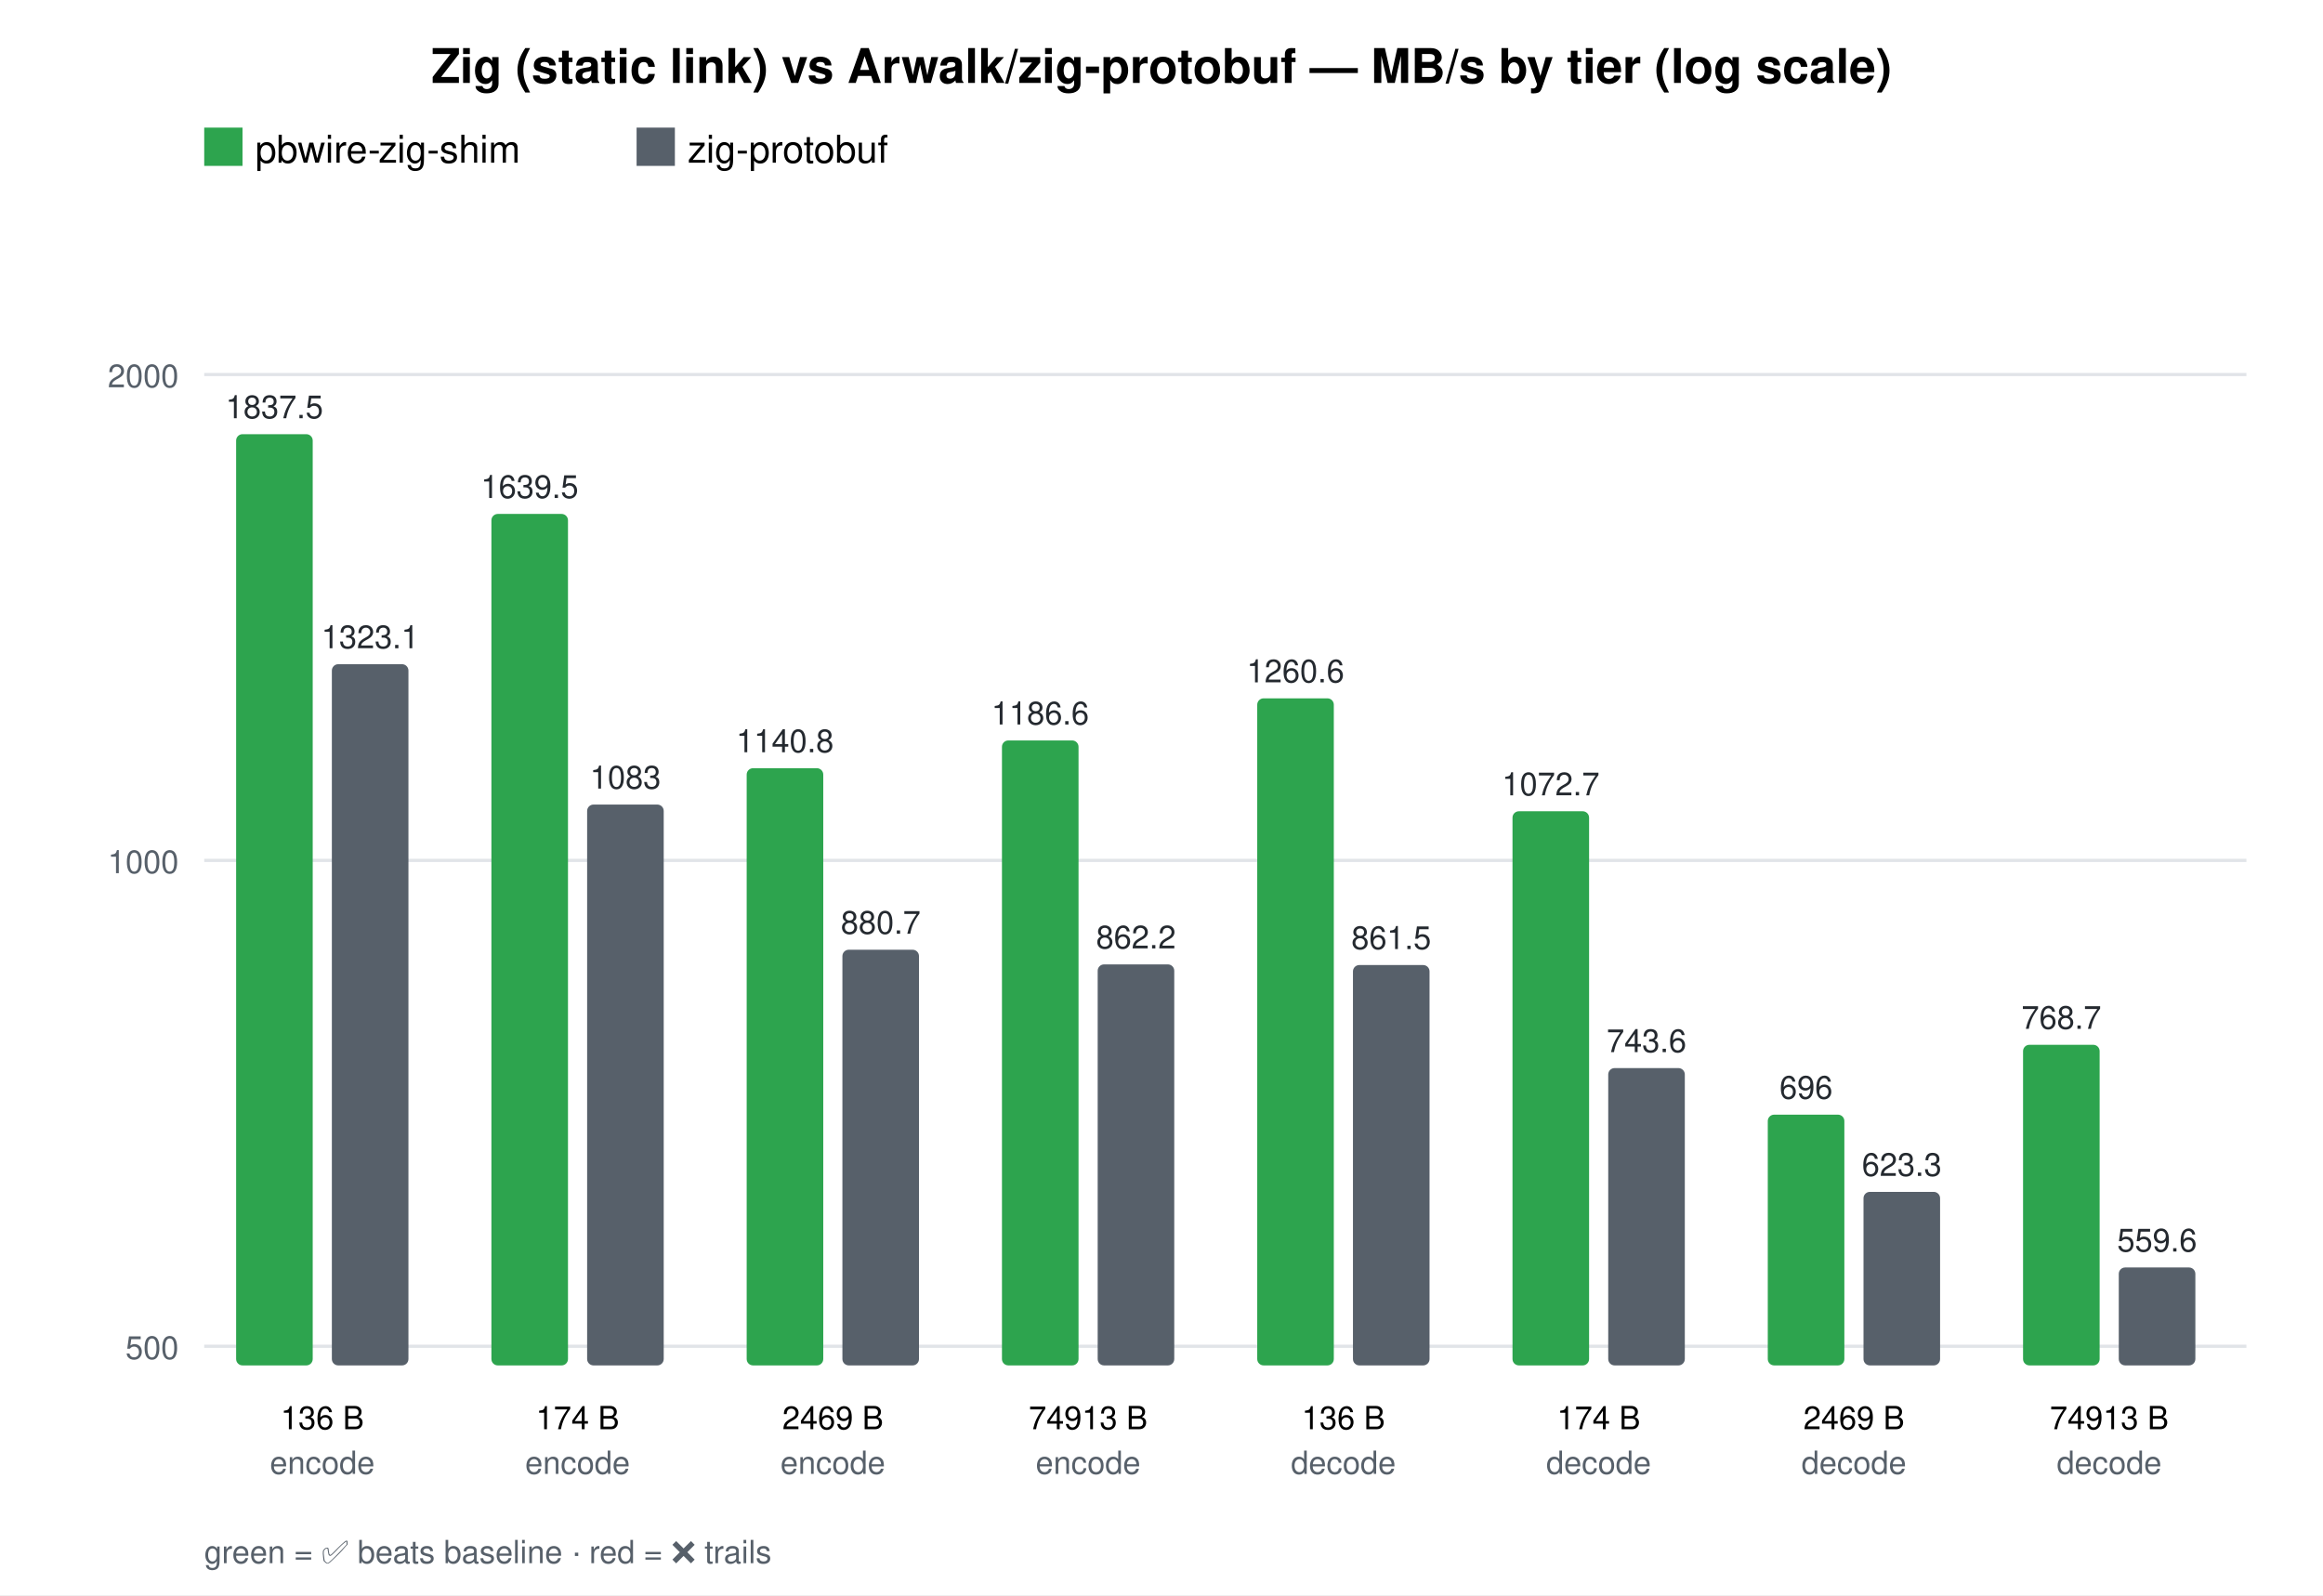
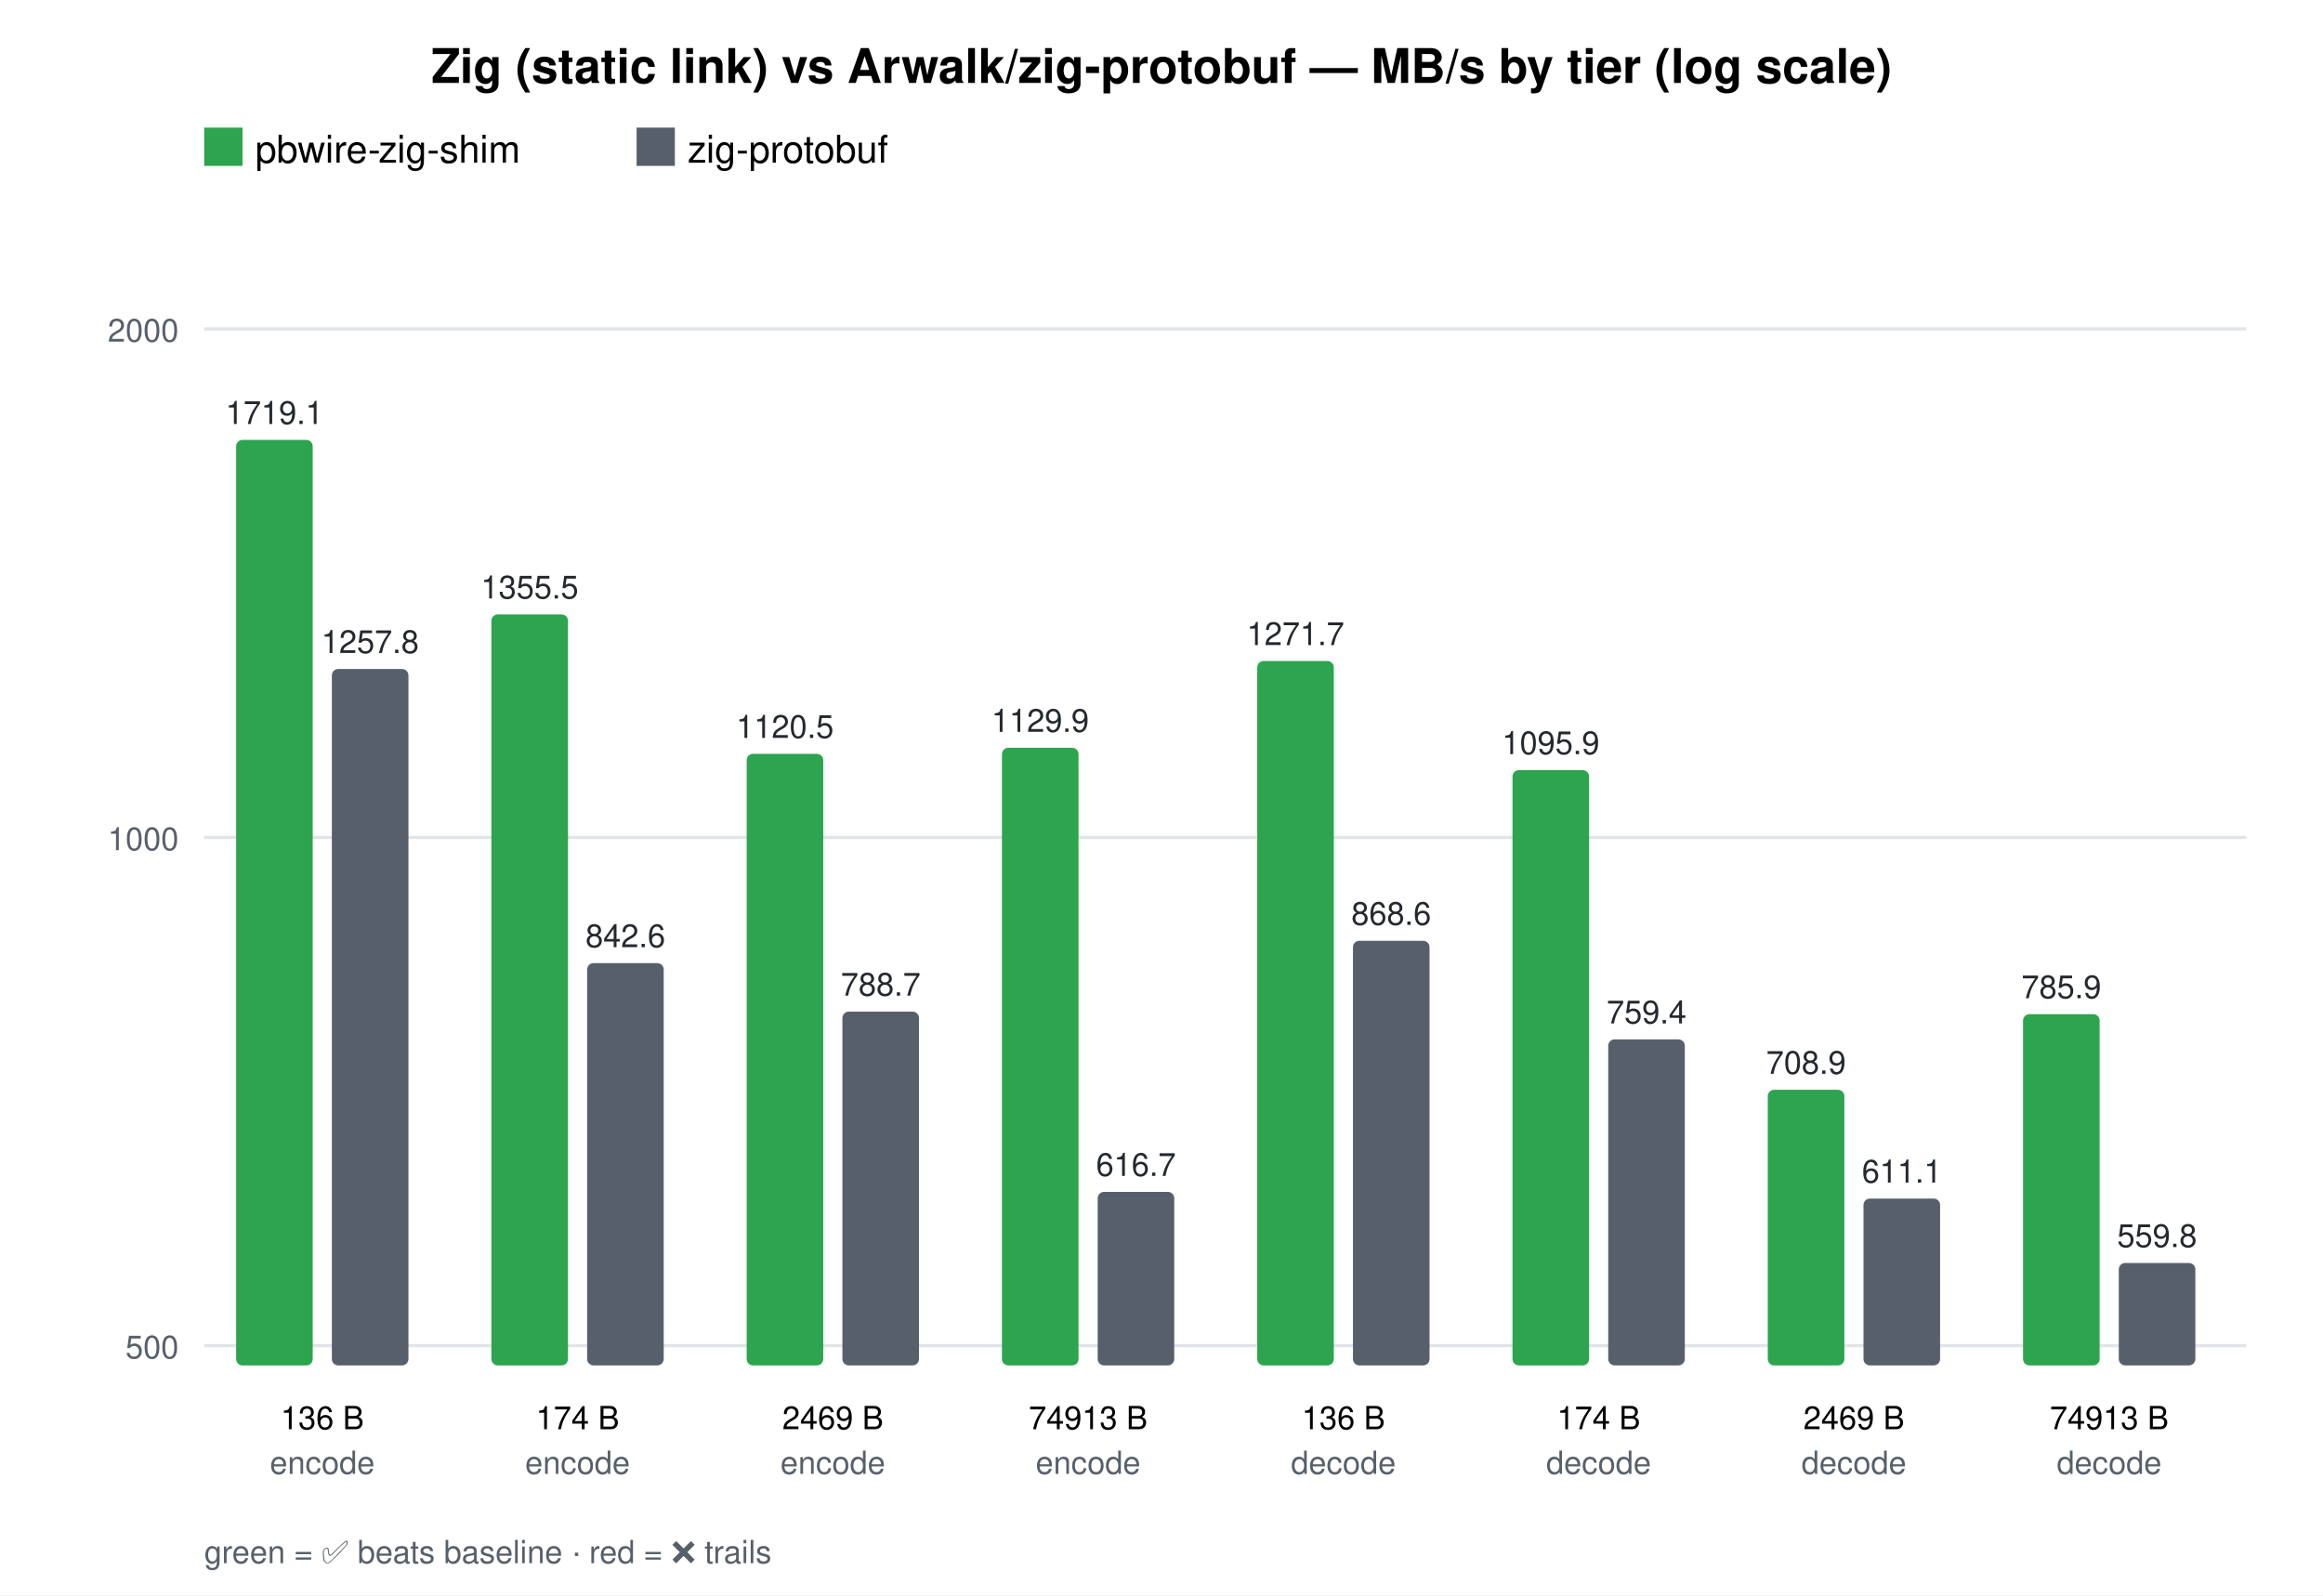
<svg xmlns="http://www.w3.org/2000/svg" width="728" height="500" font-family="Helvetica, Arial, sans-serif">
  <rect width="728" height="500" fill="#ffffff" />
  <text x="364.0" y="26" text-anchor="middle" font-size="15" font-weight="bold">Zig (static link) vs Arwalk/zig-protobuf — MB/s by tier (log scale)</text>
  <rect x="64" y="40" width="12" height="12" fill="#2da44e" />
  <text x="80" y="51" font-size="12">pbwire-zig-shim</text>
  <rect x="199.5" y="40" width="12" height="12" fill="#57606a" />
  <text x="215.5" y="51" font-size="12">zig-protobuf</text>
-   <line x1="64" y1="422.0" x2="704" y2="422.0" stroke="#e1e4e8" />
-   <text x="56" y="426.0" text-anchor="end" font-size="10" fill="#57606a">500</text>
-   <line x1="64" y1="269.7" x2="704" y2="269.7" stroke="#e1e4e8" />
-   <text x="56" y="273.7" text-anchor="end" font-size="10" fill="#57606a">1000</text>
-   <line x1="64" y1="117.4" x2="704" y2="117.4" stroke="#e1e4e8" />
-   <text x="56" y="121.4" text-anchor="end" font-size="10" fill="#57606a">2000</text>
+   <line x1="64" y1="421.8" x2="704" y2="421.8" stroke="#e1e4e8" />
+   <text x="56" y="425.8" text-anchor="end" font-size="10" fill="#57606a">500</text>
+   <line x1="64" y1="262.5" x2="704" y2="262.5" stroke="#e1e4e8" />
+   <text x="56" y="266.5" text-anchor="end" font-size="10" fill="#57606a">1000</text>
+   <line x1="64" y1="103.1" x2="704" y2="103.1" stroke="#e1e4e8" />
+   <text x="56" y="107.1" text-anchor="end" font-size="10" fill="#57606a">2000</text>
  <text x="101.0" y="448" text-anchor="middle" font-size="10">136 B</text>
  <text x="101.0" y="462" text-anchor="middle" font-size="10" fill="#57606a">encode</text>
-   <rect x="74.0" y="136.1" width="24" height="291.9" rx="2" fill="#2da44e" />
-   <text x="86.0" y="131.1" text-anchor="middle" font-size="10" fill="#24292f">1837.5</text>
-   <rect x="104.0" y="208.2" width="24" height="219.8" rx="2" fill="#57606a" />
-   <text x="116.0" y="203.2" text-anchor="middle" font-size="10" fill="#24292f">1323.1</text>
+   <rect x="74.0" y="137.9" width="24" height="290.1" rx="2" fill="#2da44e" />
+   <text x="86.0" y="132.9" text-anchor="middle" font-size="10" fill="#24292f">1719.1</text>
+   <rect x="104.0" y="209.7" width="24" height="218.3" rx="2" fill="#57606a" />
+   <text x="116.0" y="204.7" text-anchor="middle" font-size="10" fill="#24292f">1257.8</text>
  <text x="181.0" y="448" text-anchor="middle" font-size="10">174 B</text>
  <text x="181.0" y="462" text-anchor="middle" font-size="10" fill="#57606a">encode</text>
-   <rect x="154.0" y="161.1" width="24" height="266.9" rx="2" fill="#2da44e" />
-   <text x="166.0" y="156.1" text-anchor="middle" font-size="10" fill="#24292f">1639.5</text>
-   <rect x="184.0" y="252.2" width="24" height="175.8" rx="2" fill="#57606a" />
-   <text x="196.0" y="247.2" text-anchor="middle" font-size="10" fill="#24292f">1083</text>
+   <rect x="154.0" y="192.6" width="24" height="235.4" rx="2" fill="#2da44e" />
+   <text x="166.0" y="187.6" text-anchor="middle" font-size="10" fill="#24292f">1355.5</text>
+   <rect x="184.0" y="301.9" width="24" height="126.1" rx="2" fill="#57606a" />
+   <text x="196.0" y="296.9" text-anchor="middle" font-size="10" fill="#24292f">842.6</text>
  <text x="261.0" y="448" text-anchor="middle" font-size="10">2469 B</text>
  <text x="261.0" y="462" text-anchor="middle" font-size="10" fill="#57606a">encode</text>
-   <rect x="234.0" y="240.8" width="24" height="187.2" rx="2" fill="#2da44e" />
-   <text x="246.0" y="235.8" text-anchor="middle" font-size="10" fill="#24292f">1140.8</text>
-   <rect x="264.0" y="297.7" width="24" height="130.3" rx="2" fill="#57606a" />
-   <text x="276.0" y="292.7" text-anchor="middle" font-size="10" fill="#24292f">880.7</text>
+   <rect x="234.0" y="236.3" width="24" height="191.7" rx="2" fill="#2da44e" />
+   <text x="246.0" y="231.3" text-anchor="middle" font-size="10" fill="#24292f">1120.5</text>
+   <rect x="264.0" y="317.1" width="24" height="110.9" rx="2" fill="#57606a" />
+   <text x="276.0" y="312.1" text-anchor="middle" font-size="10" fill="#24292f">788.7</text>
  <text x="341.0" y="448" text-anchor="middle" font-size="10">74913 B</text>
  <text x="341.0" y="462" text-anchor="middle" font-size="10" fill="#57606a">encode</text>
-   <rect x="314.0" y="232.1" width="24" height="195.9" rx="2" fill="#2da44e" />
-   <text x="326.0" y="227.1" text-anchor="middle" font-size="10" fill="#24292f">1186.6</text>
-   <rect x="344.0" y="302.3" width="24" height="125.7" rx="2" fill="#57606a" />
-   <text x="356.0" y="297.3" text-anchor="middle" font-size="10" fill="#24292f">862.2</text>
+   <rect x="314.0" y="234.4" width="24" height="193.6" rx="2" fill="#2da44e" />
+   <text x="326.0" y="229.4" text-anchor="middle" font-size="10" fill="#24292f">1129.9</text>
+   <rect x="344.0" y="373.6" width="24" height="54.4" rx="2" fill="#57606a" />
+   <text x="356.0" y="368.6" text-anchor="middle" font-size="10" fill="#24292f">616.7</text>
  <text x="421.0" y="448" text-anchor="middle" font-size="10">136 B</text>
  <text x="421.0" y="462" text-anchor="middle" font-size="10" fill="#57606a">decode</text>
-   <rect x="394.0" y="218.9" width="24" height="209.1" rx="2" fill="#2da44e" />
-   <text x="406.0" y="213.9" text-anchor="middle" font-size="10" fill="#24292f">1260.6</text>
-   <rect x="424.0" y="302.5" width="24" height="125.5" rx="2" fill="#57606a" />
-   <text x="436.0" y="297.5" text-anchor="middle" font-size="10" fill="#24292f">861.5</text>
+   <rect x="394.0" y="207.2" width="24" height="220.8" rx="2" fill="#2da44e" />
+   <text x="406.0" y="202.2" text-anchor="middle" font-size="10" fill="#24292f">1271.7</text>
+   <rect x="424.0" y="294.9" width="24" height="133.1" rx="2" fill="#57606a" />
+   <text x="436.0" y="289.9" text-anchor="middle" font-size="10" fill="#24292f">868.6</text>
  <text x="501.0" y="448" text-anchor="middle" font-size="10">174 B</text>
  <text x="501.0" y="462" text-anchor="middle" font-size="10" fill="#57606a">decode</text>
-   <rect x="474.0" y="254.3" width="24" height="173.7" rx="2" fill="#2da44e" />
-   <text x="486.0" y="249.3" text-anchor="middle" font-size="10" fill="#24292f">1072.7</text>
-   <rect x="504.0" y="334.8" width="24" height="93.2" rx="2" fill="#57606a" />
-   <text x="516.0" y="329.8" text-anchor="middle" font-size="10" fill="#24292f">743.6</text>
+   <rect x="474.0" y="241.4" width="24" height="186.6" rx="2" fill="#2da44e" />
+   <text x="486.0" y="236.4" text-anchor="middle" font-size="10" fill="#24292f">1095.9</text>
+   <rect x="504.0" y="325.8" width="24" height="102.2" rx="2" fill="#57606a" />
+   <text x="516.0" y="320.8" text-anchor="middle" font-size="10" fill="#24292f">759.4</text>
  <text x="581.0" y="448" text-anchor="middle" font-size="10">2469 B</text>
  <text x="581.0" y="462" text-anchor="middle" font-size="10" fill="#57606a">decode</text>
-   <rect x="554.0" y="349.4" width="24" height="78.6" rx="2" fill="#2da44e" />
-   <text x="566.0" y="344.4" text-anchor="middle" font-size="10" fill="#24292f">696</text>
-   <rect x="584.0" y="373.6" width="24" height="54.4" rx="2" fill="#57606a" />
-   <text x="596.0" y="368.6" text-anchor="middle" font-size="10" fill="#24292f">623.3</text>
+   <rect x="554.0" y="341.6" width="24" height="86.4" rx="2" fill="#2da44e" />
+   <text x="566.0" y="336.6" text-anchor="middle" font-size="10" fill="#24292f">708.9</text>
+   <rect x="584.0" y="375.7" width="24" height="52.3" rx="2" fill="#57606a" />
+   <text x="596.0" y="370.7" text-anchor="middle" font-size="10" fill="#24292f">611.1</text>
  <text x="661.0" y="448" text-anchor="middle" font-size="10">74913 B</text>
  <text x="661.0" y="462" text-anchor="middle" font-size="10" fill="#57606a">decode</text>
-   <rect x="634.0" y="327.5" width="24" height="100.5" rx="2" fill="#2da44e" />
-   <text x="646.0" y="322.5" text-anchor="middle" font-size="10" fill="#24292f">768.7</text>
-   <rect x="664.0" y="397.3" width="24" height="30.7" rx="2" fill="#57606a" />
-   <text x="676.0" y="392.3" text-anchor="middle" font-size="10" fill="#24292f">559.6</text>
+   <rect x="634.0" y="317.9" width="24" height="110.1" rx="2" fill="#2da44e" />
+   <text x="646.0" y="312.9" text-anchor="middle" font-size="10" fill="#24292f">785.9</text>
+   <rect x="664.0" y="395.9" width="24" height="32.1" rx="2" fill="#57606a" />
+   <text x="676.0" y="390.9" text-anchor="middle" font-size="10" fill="#24292f">559.8</text>
  <text x="64" y="490" font-size="10" fill="#57606a">green = ✅ beats baseline · red = ❌ trails</text>
</svg>
